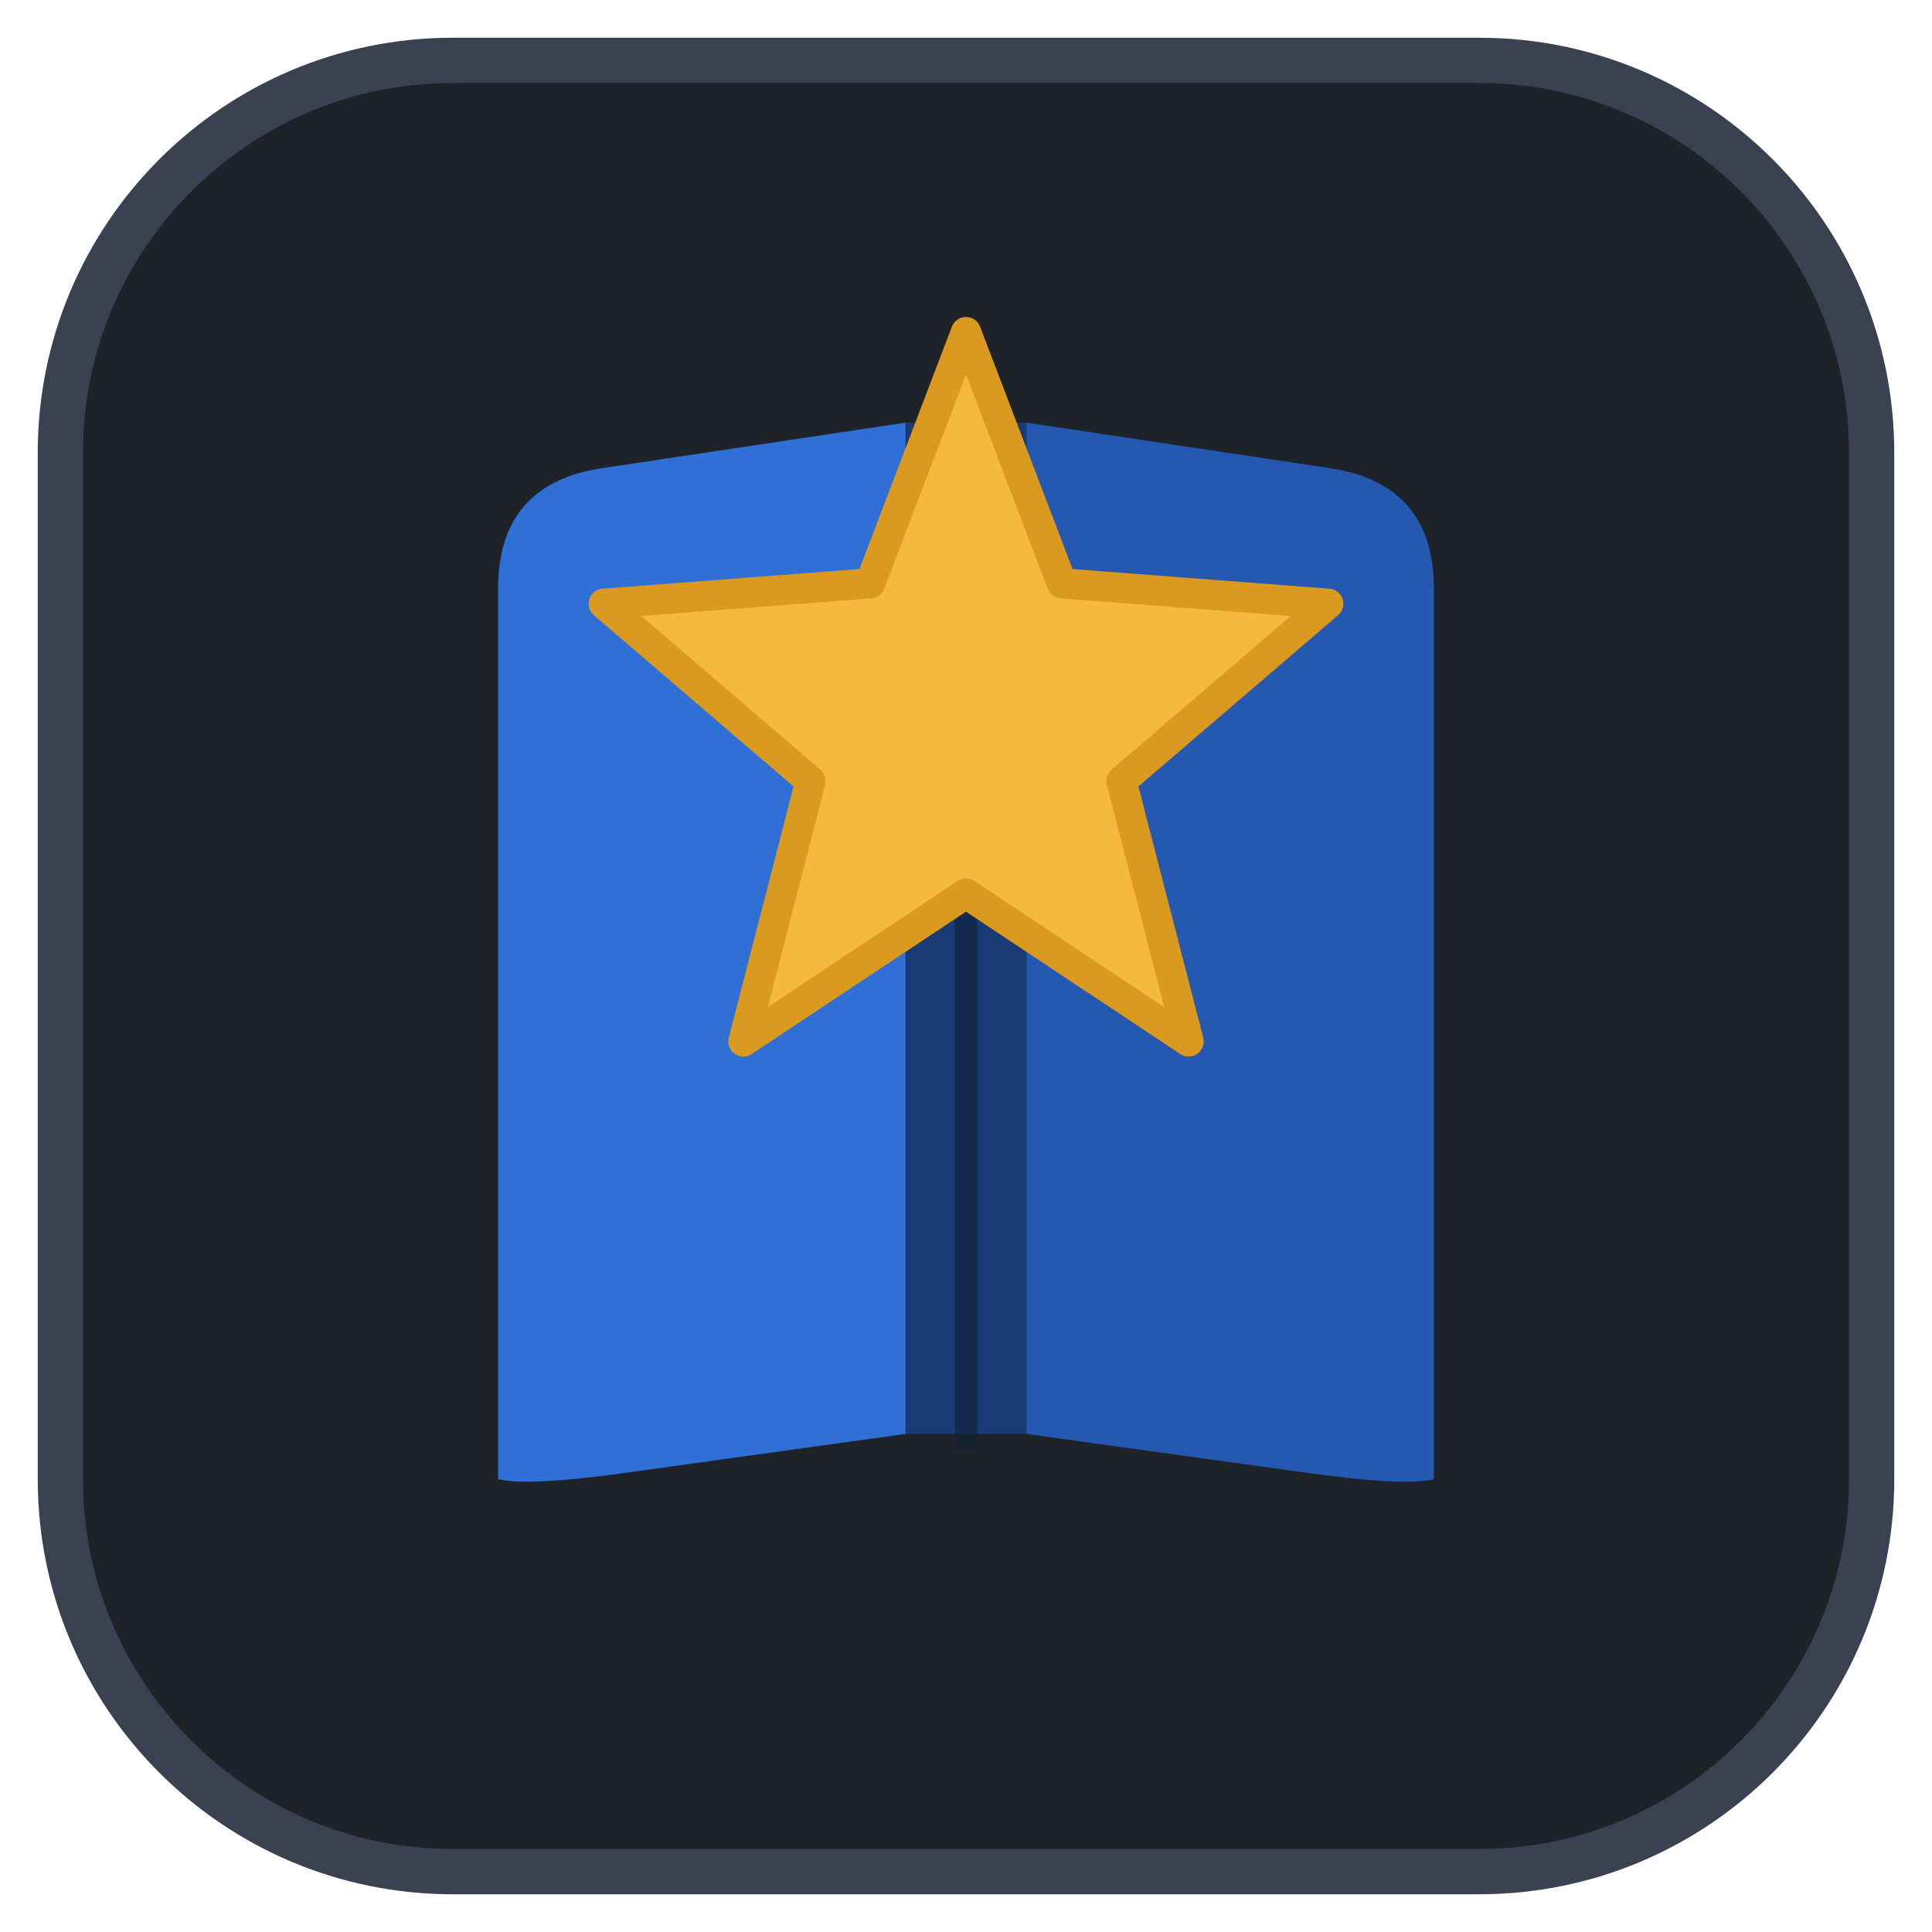
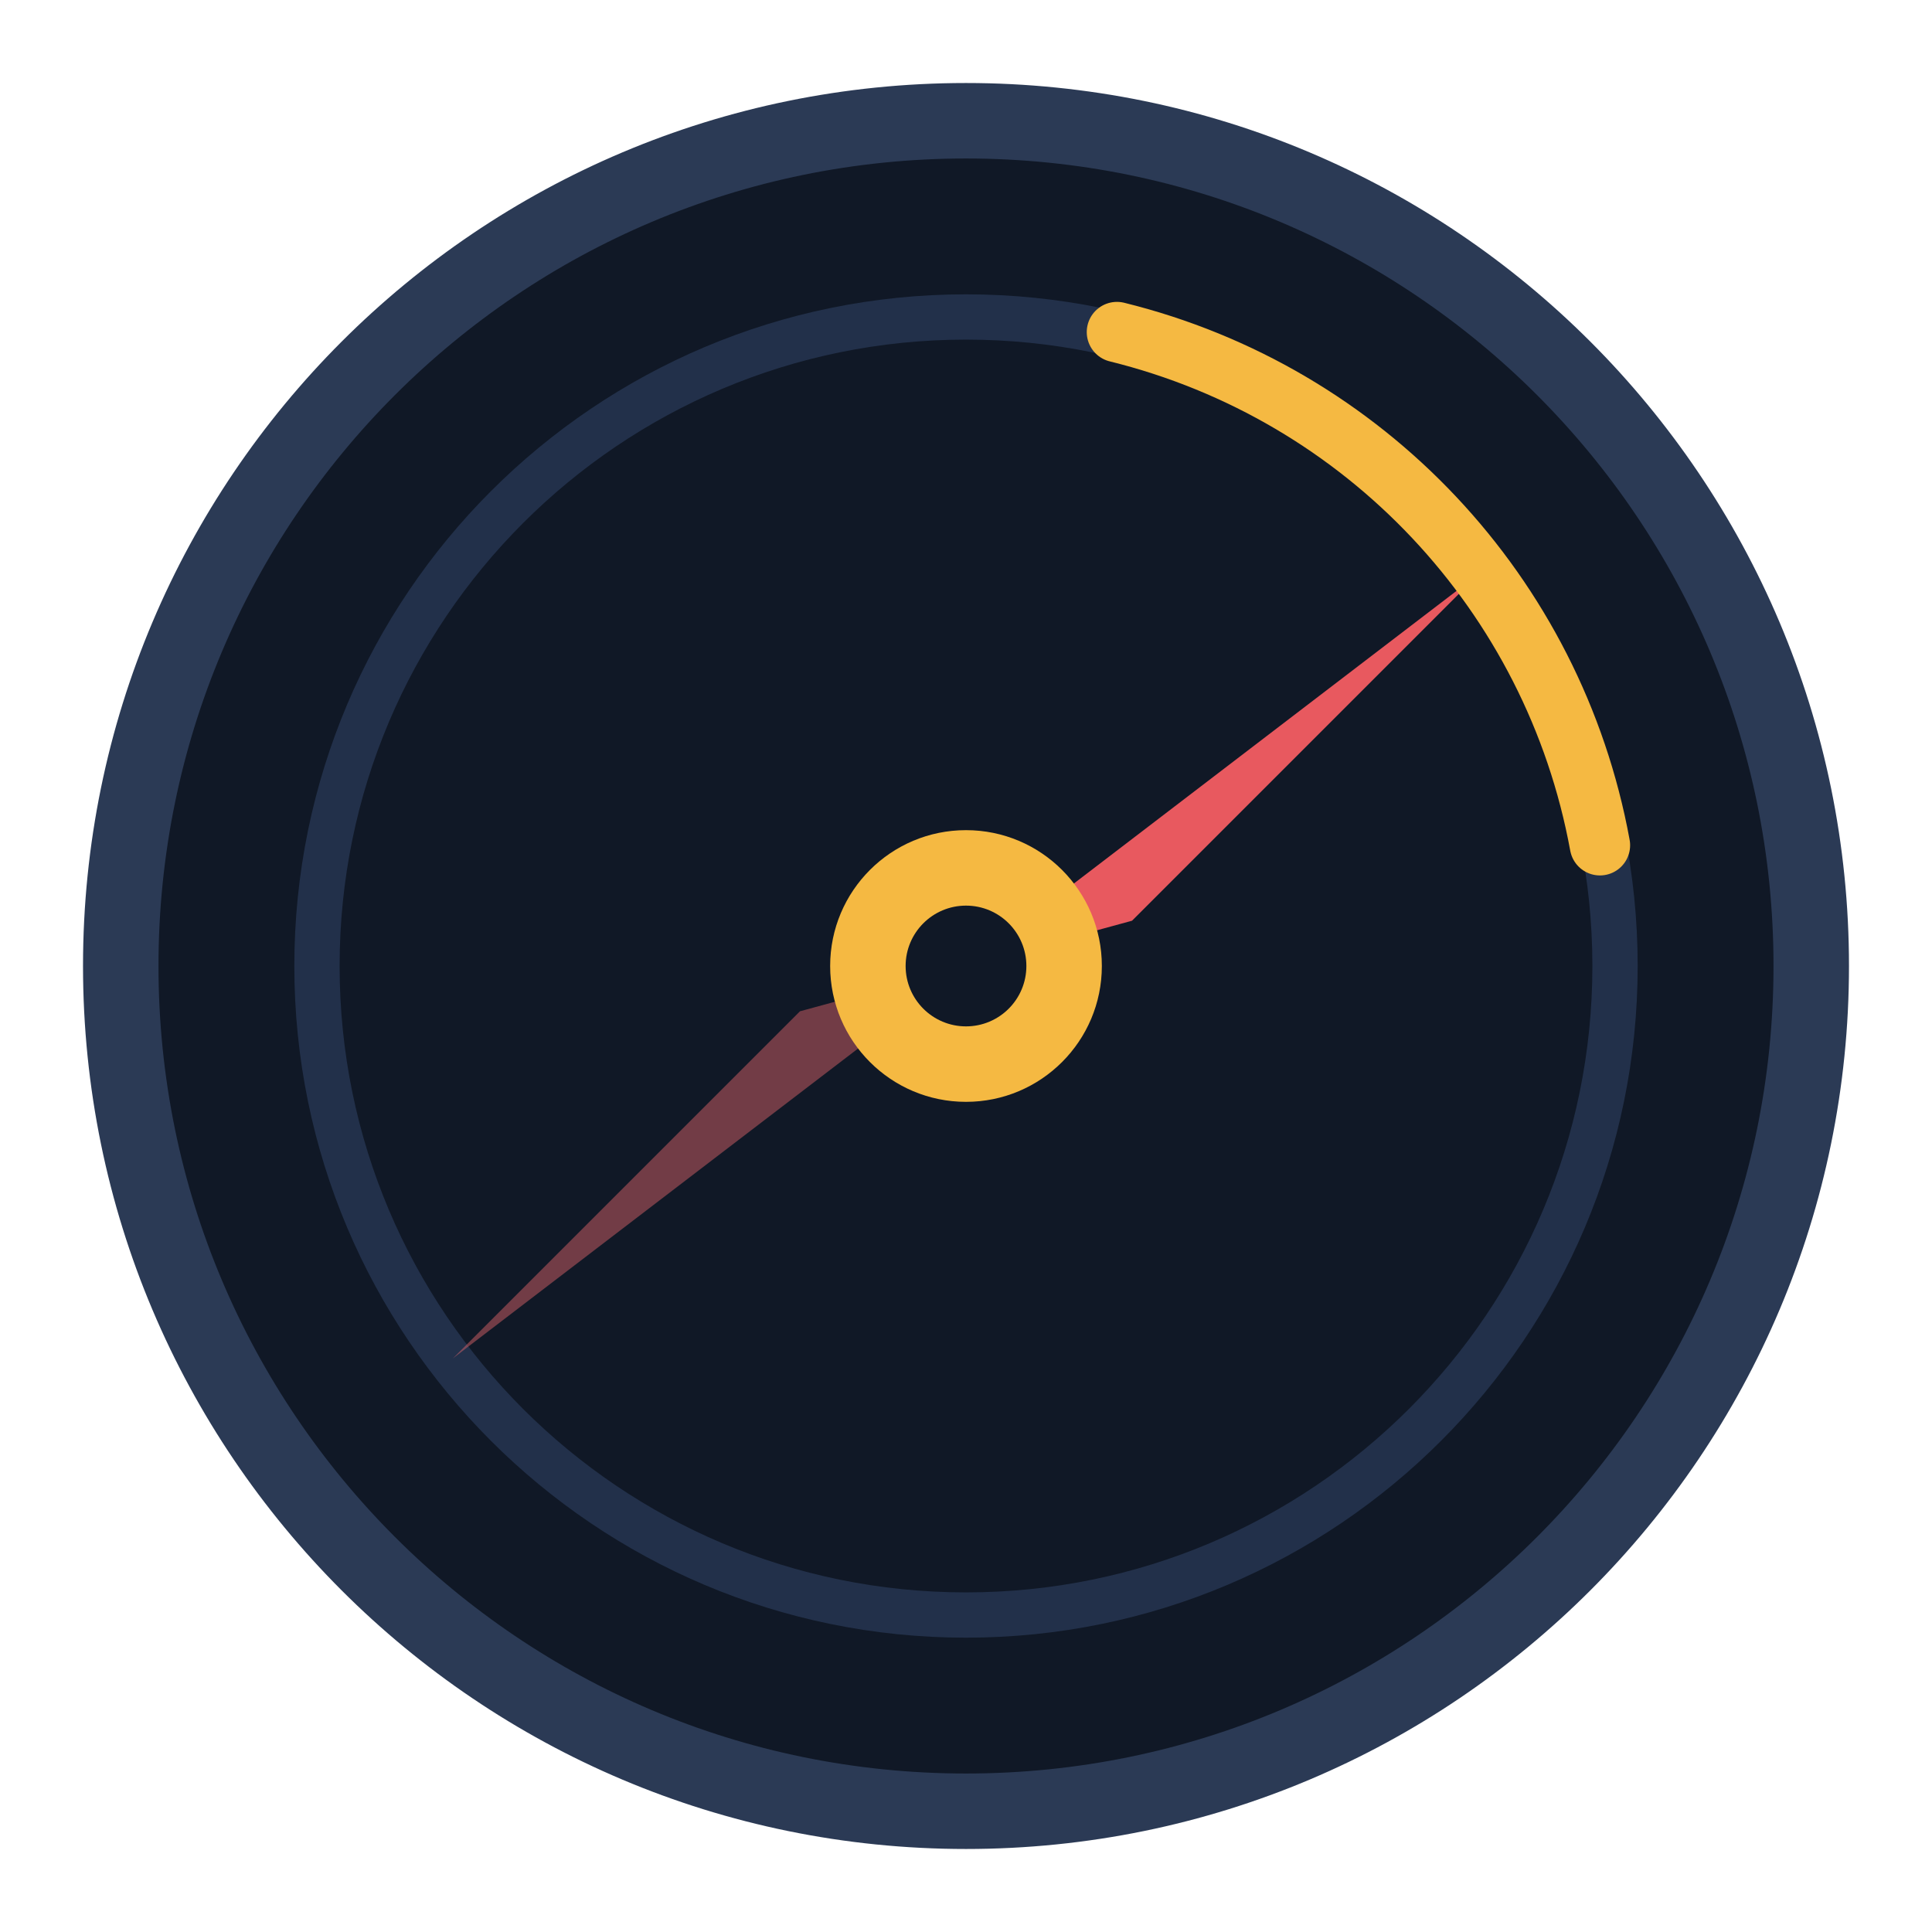
<svg xmlns="http://www.w3.org/2000/svg" viewBox="0 0 256 256">
-   <rect x="8" y="8" width="240" height="240" rx="52" fill="#1e2229" />
-   <rect x="8" y="8" width="240" height="240" rx="52" fill="none" stroke="#3a4150" stroke-width="6" />
-   <path d="M 66 196 L 66 78 Q 66 64 80 62 L 120 56 L 120 190 L 84 195 Q 70 197 66 196 Z" fill="#2f6fd6" />
-   <path d="M 190 196 L 190 78 Q 190 64 176 62 L 136 56 L 136 190 L 172 195 Q 186 197 190 196 Z" fill="#2558b0" />
-   <rect x="120" y="56" width="16" height="134" fill="#1a3a75" />
-   <path d="M 128 58 L 128 192" stroke="#0f2033" stroke-width="3" opacity="0.6" />
-   <path d="M 128 44 L 140.7 77.3 L 176 80 L 148.6 103.5 L 157.5 138 L 128 118.4 L 98.5 138 L 107.4 103.5 L 80 80 L 115.3 77.3 Z" fill="#f5b942" stroke="#d99a1f" stroke-width="4" stroke-linejoin="round" />
+   <circle cx="128" cy="128" r="112" fill="#101826" />
+   <circle cx="128" cy="128" r="112" fill="none" stroke="#2b3a55" stroke-width="10" />
+   <circle cx="128" cy="128" r="86" fill="none" stroke="#22304a" stroke-width="6" />
+   <path d="M 128 128 L 196 76 L 150 122 Z" fill="#e8595f" />
+   <path d="M 128 128 L 60 180 L 106 134 Z" fill="#e8696d" opacity="0.45" />
+   <circle cx="128" cy="128" r="18" fill="#f5b942" />
+   <circle cx="128" cy="128" r="8" fill="#101826" />
+   <path d="M 148 44 A 86 86 0 0 1 212 112" fill="none" stroke="#f5b942" stroke-width="8" stroke-linecap="round" />
</svg>
